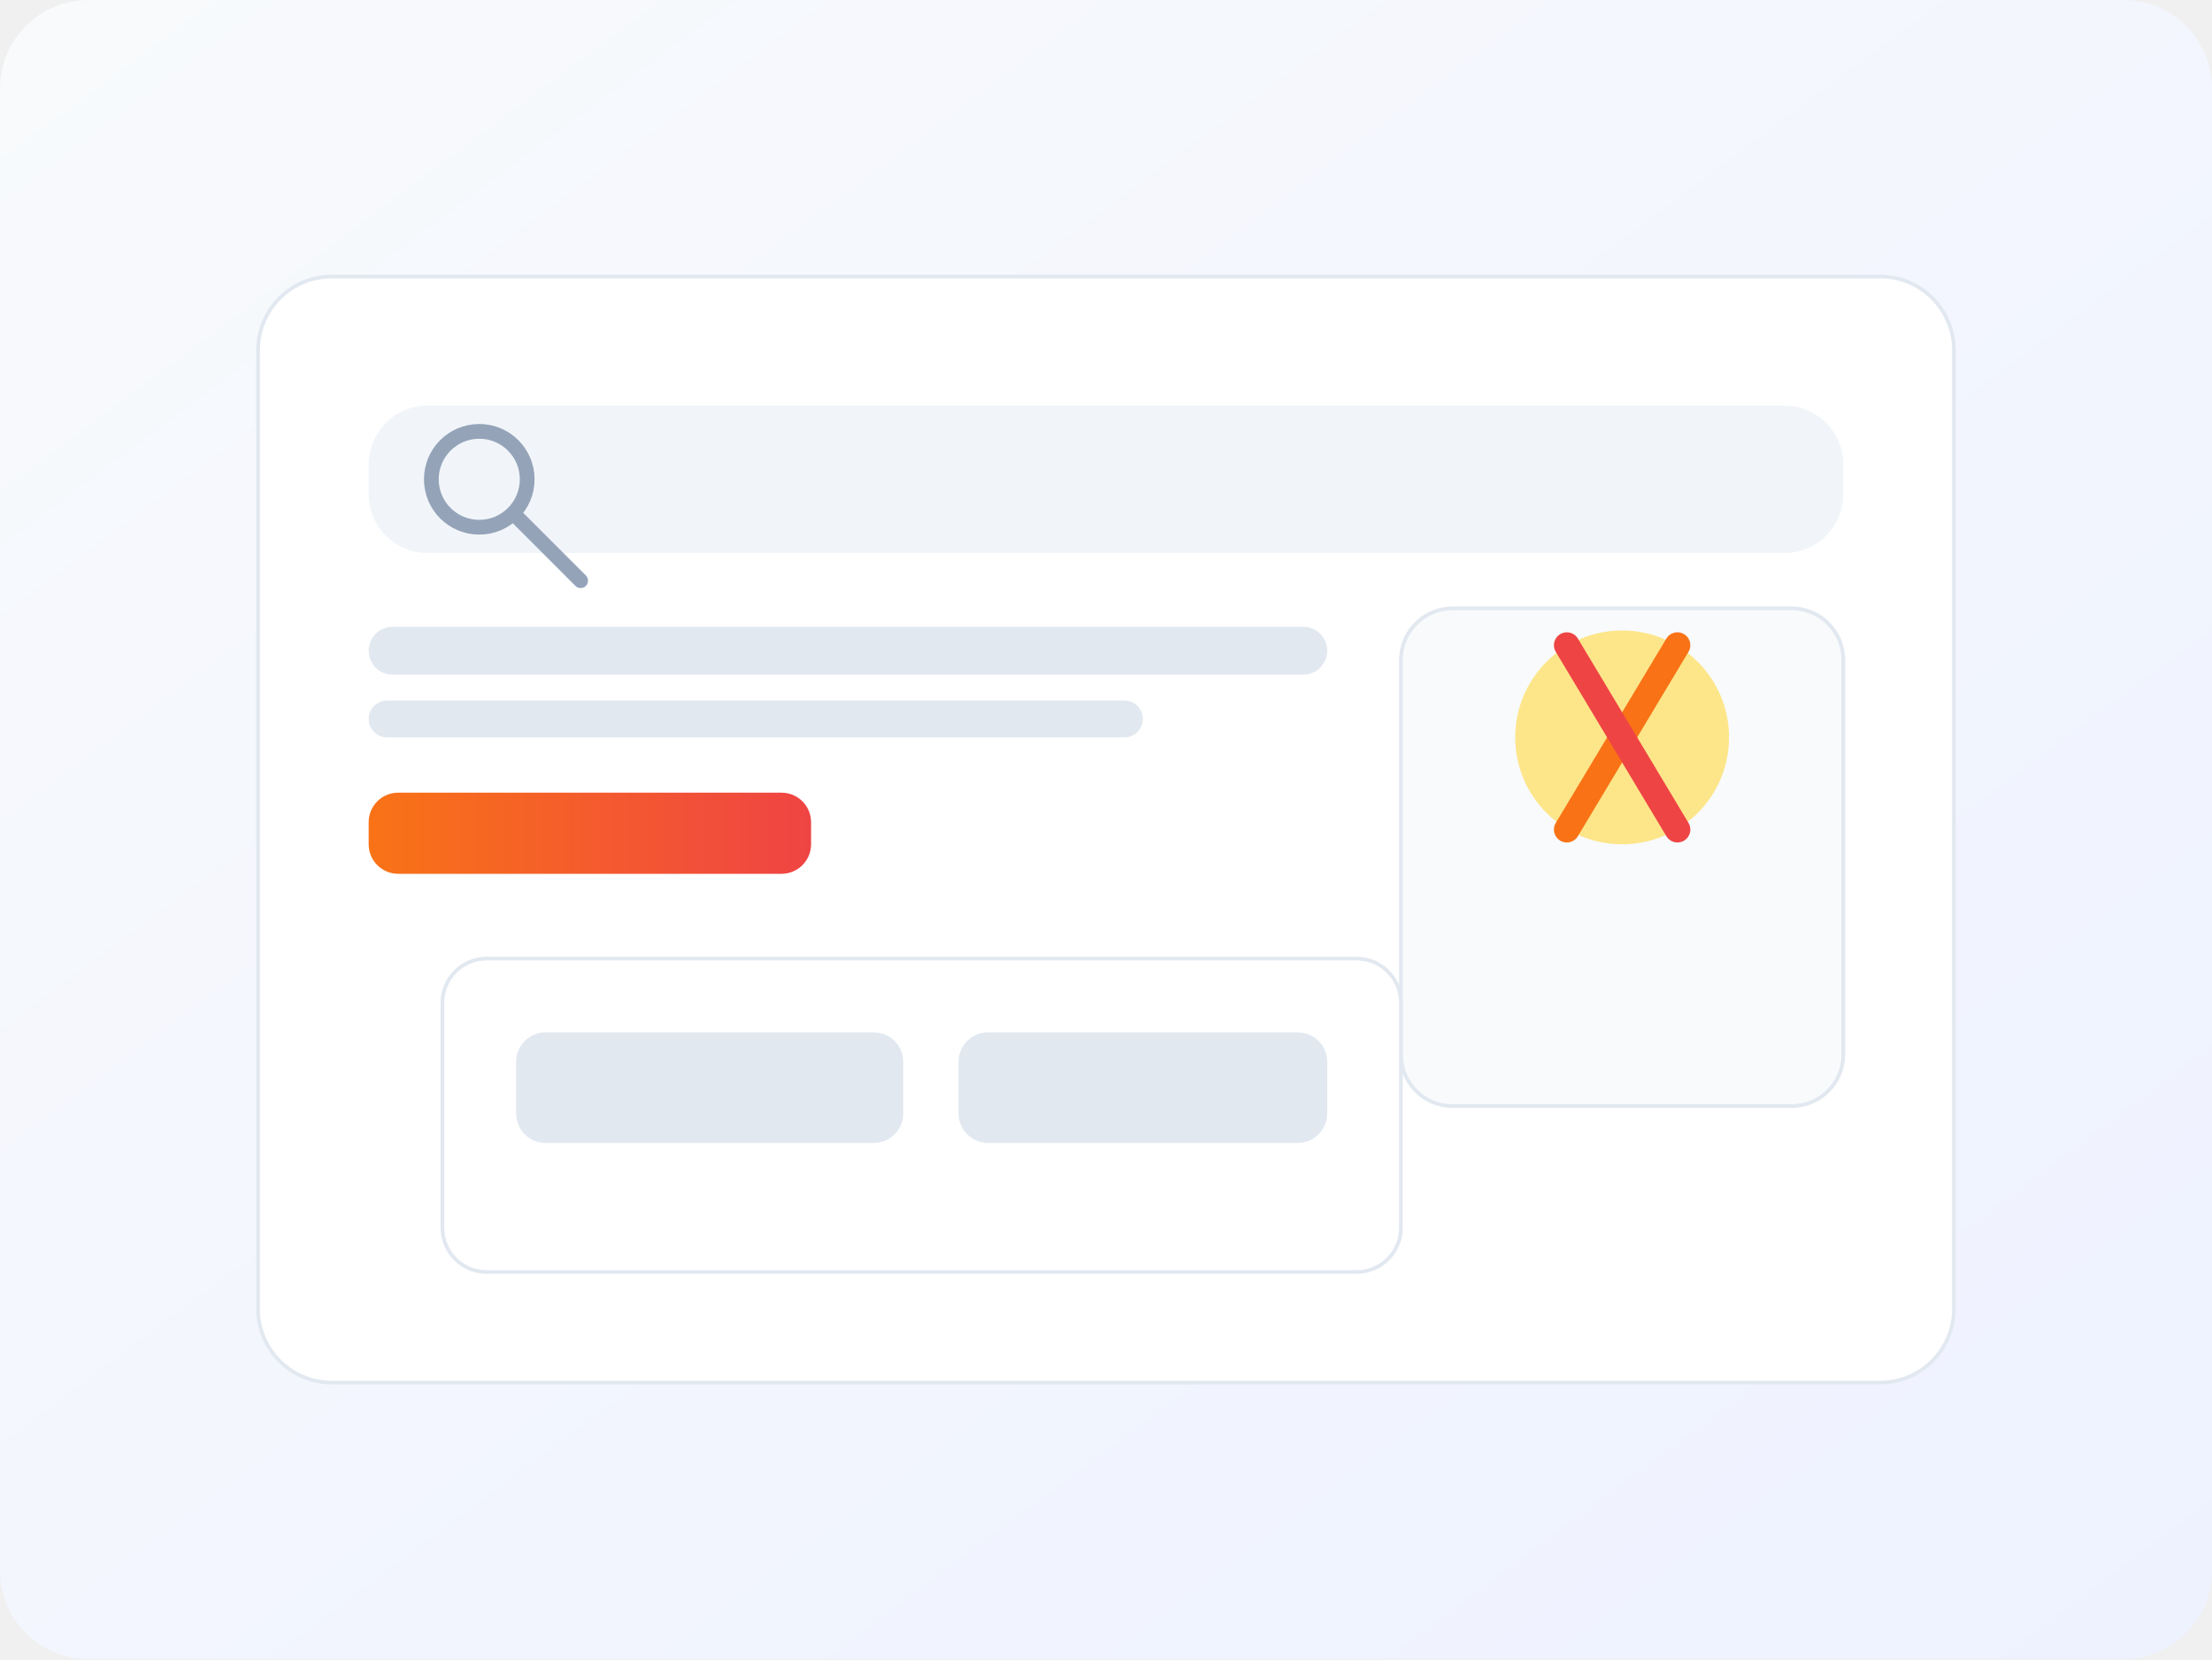
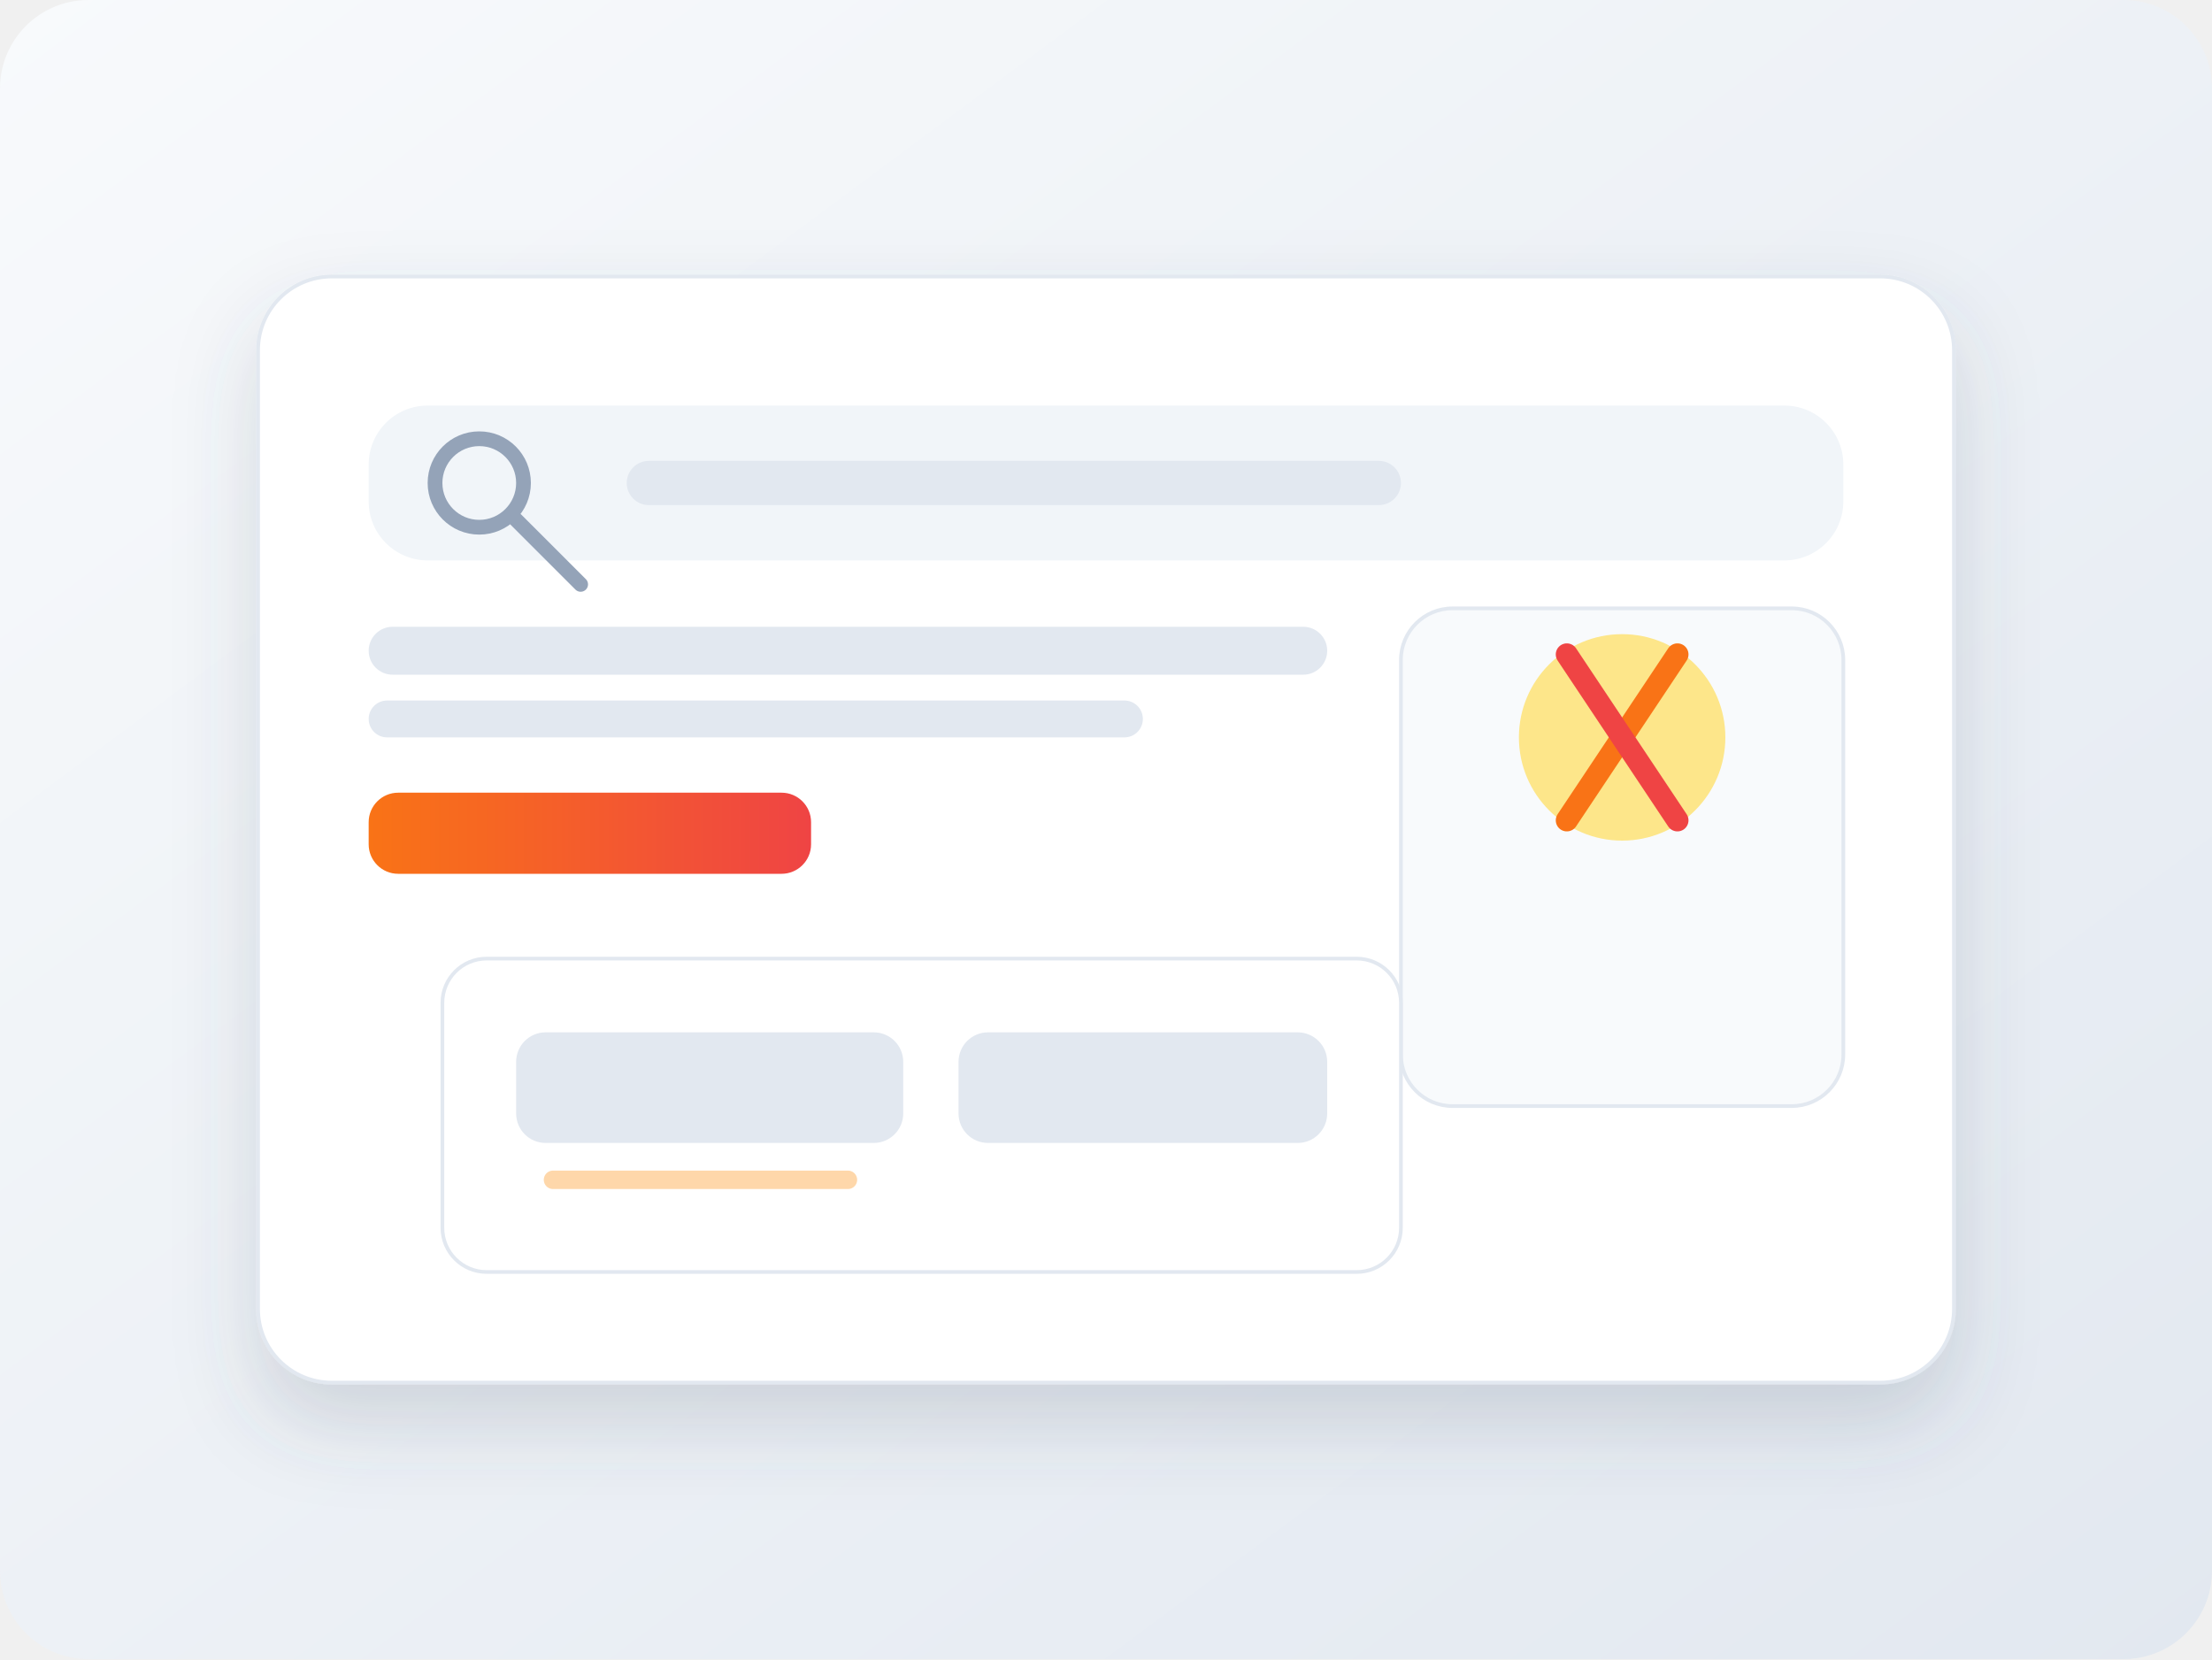
<svg xmlns="http://www.w3.org/2000/svg" width="1200" height="900" viewBox="0 0 1200 900" fill="none" role="img" aria-label="Google ads and local search illustration">
  <defs>
    <linearGradient id="search-bg" x1="0" y1="0" x2="1" y2="1">
      <stop offset="0%" stop-color="#f8fafc" />
-       <stop offset="100%" stop-color="#eef2ff" />
+       <stop offset="100%" stop-color="#e2e8f0" />
    </linearGradient>
    <linearGradient id="search-accent" x1="0" y1="0" x2="1" y2="0">
      <stop offset="0%" stop-color="#f97316" />
      <stop offset="100%" stop-color="#ef4444" />
    </linearGradient>
+     <filter id="search-shadow" x="0" y="0" width="1200" height="900" filterUnits="userSpaceOnUse">
+       <feDropShadow dx="0" dy="22" stdDeviation="22" flood-color="#475569" flood-opacity="0.18" />
+     </filter>
  </defs>
  <rect width="1200" height="900" rx="48" fill="url(#search-bg)" />
-   <rect x="140" y="150" width="920" height="600" rx="40" fill="#ffffff" stroke="#e2e8f0" stroke-width="2" />
-   <rect x="200" y="220" width="800" height="80" rx="32" fill="#f1f5f9" />
-   <circle cx="260" cy="260" r="26" stroke="#94a3b8" stroke-width="8" />
-   <line x1="280" y1="280" x2="315" y2="315" stroke="#94a3b8" stroke-width="8" stroke-linecap="round" />
+   <g filter="url(#search-shadow)">
+     <rect x="140" y="150" width="920" height="600" rx="40" fill="#ffffff" stroke="#e2e8f0" stroke-width="2" />
+   </g>
+   <rect x="200" y="220" width="800" height="84" rx="32" fill="#f1f5f9" />
+   <circle cx="260" cy="262" r="24" stroke="#94a3b8" stroke-width="8" />
+   <line x1="280" y1="282" x2="315" y2="317" stroke="#94a3b8" stroke-width="8" stroke-linecap="round" />
+   <rect x="340" y="250" width="420" height="24" rx="12" fill="#e2e8f0" />
  <rect x="200" y="340" width="520" height="26" rx="13" fill="#e2e8f0" />
  <rect x="200" y="380" width="420" height="20" rx="10" fill="#e2e8f0" />
  <rect x="200" y="430" width="240" height="44" rx="16" fill="url(#search-accent)" />
  <rect x="760" y="330" width="240" height="270" rx="28" fill="#f8fafc" stroke="#e2e8f0" stroke-width="2" />
-   <circle cx="880" cy="400" r="58" fill="#fde68a" />
-   <path d="M850 450L910 350" stroke="#f97316" stroke-width="14" stroke-linecap="round" />
-   <path d="M850 350L910 450" stroke="#ef4444" stroke-width="14" stroke-linecap="round" />
+   <circle cx="880" cy="400" r="56" fill="#fde68a" />
+   <path d="M850 445L910 355" stroke="#f97316" stroke-width="12" stroke-linecap="round" />
+   <path d="M850 355L910 445" stroke="#ef4444" stroke-width="12" stroke-linecap="round" />
  <rect x="240" y="520" width="520" height="170" rx="24" fill="#ffffff" stroke="#e2e8f0" stroke-width="2" />
  <rect x="280" y="560" width="210" height="60" rx="16" fill="#e2e8f0" />
  <rect x="520" y="560" width="200" height="60" rx="16" fill="#e2e8f0" />
+   <path d="M300 640h160" stroke="#fed7aa" stroke-width="10" stroke-linecap="round" />
</svg>
